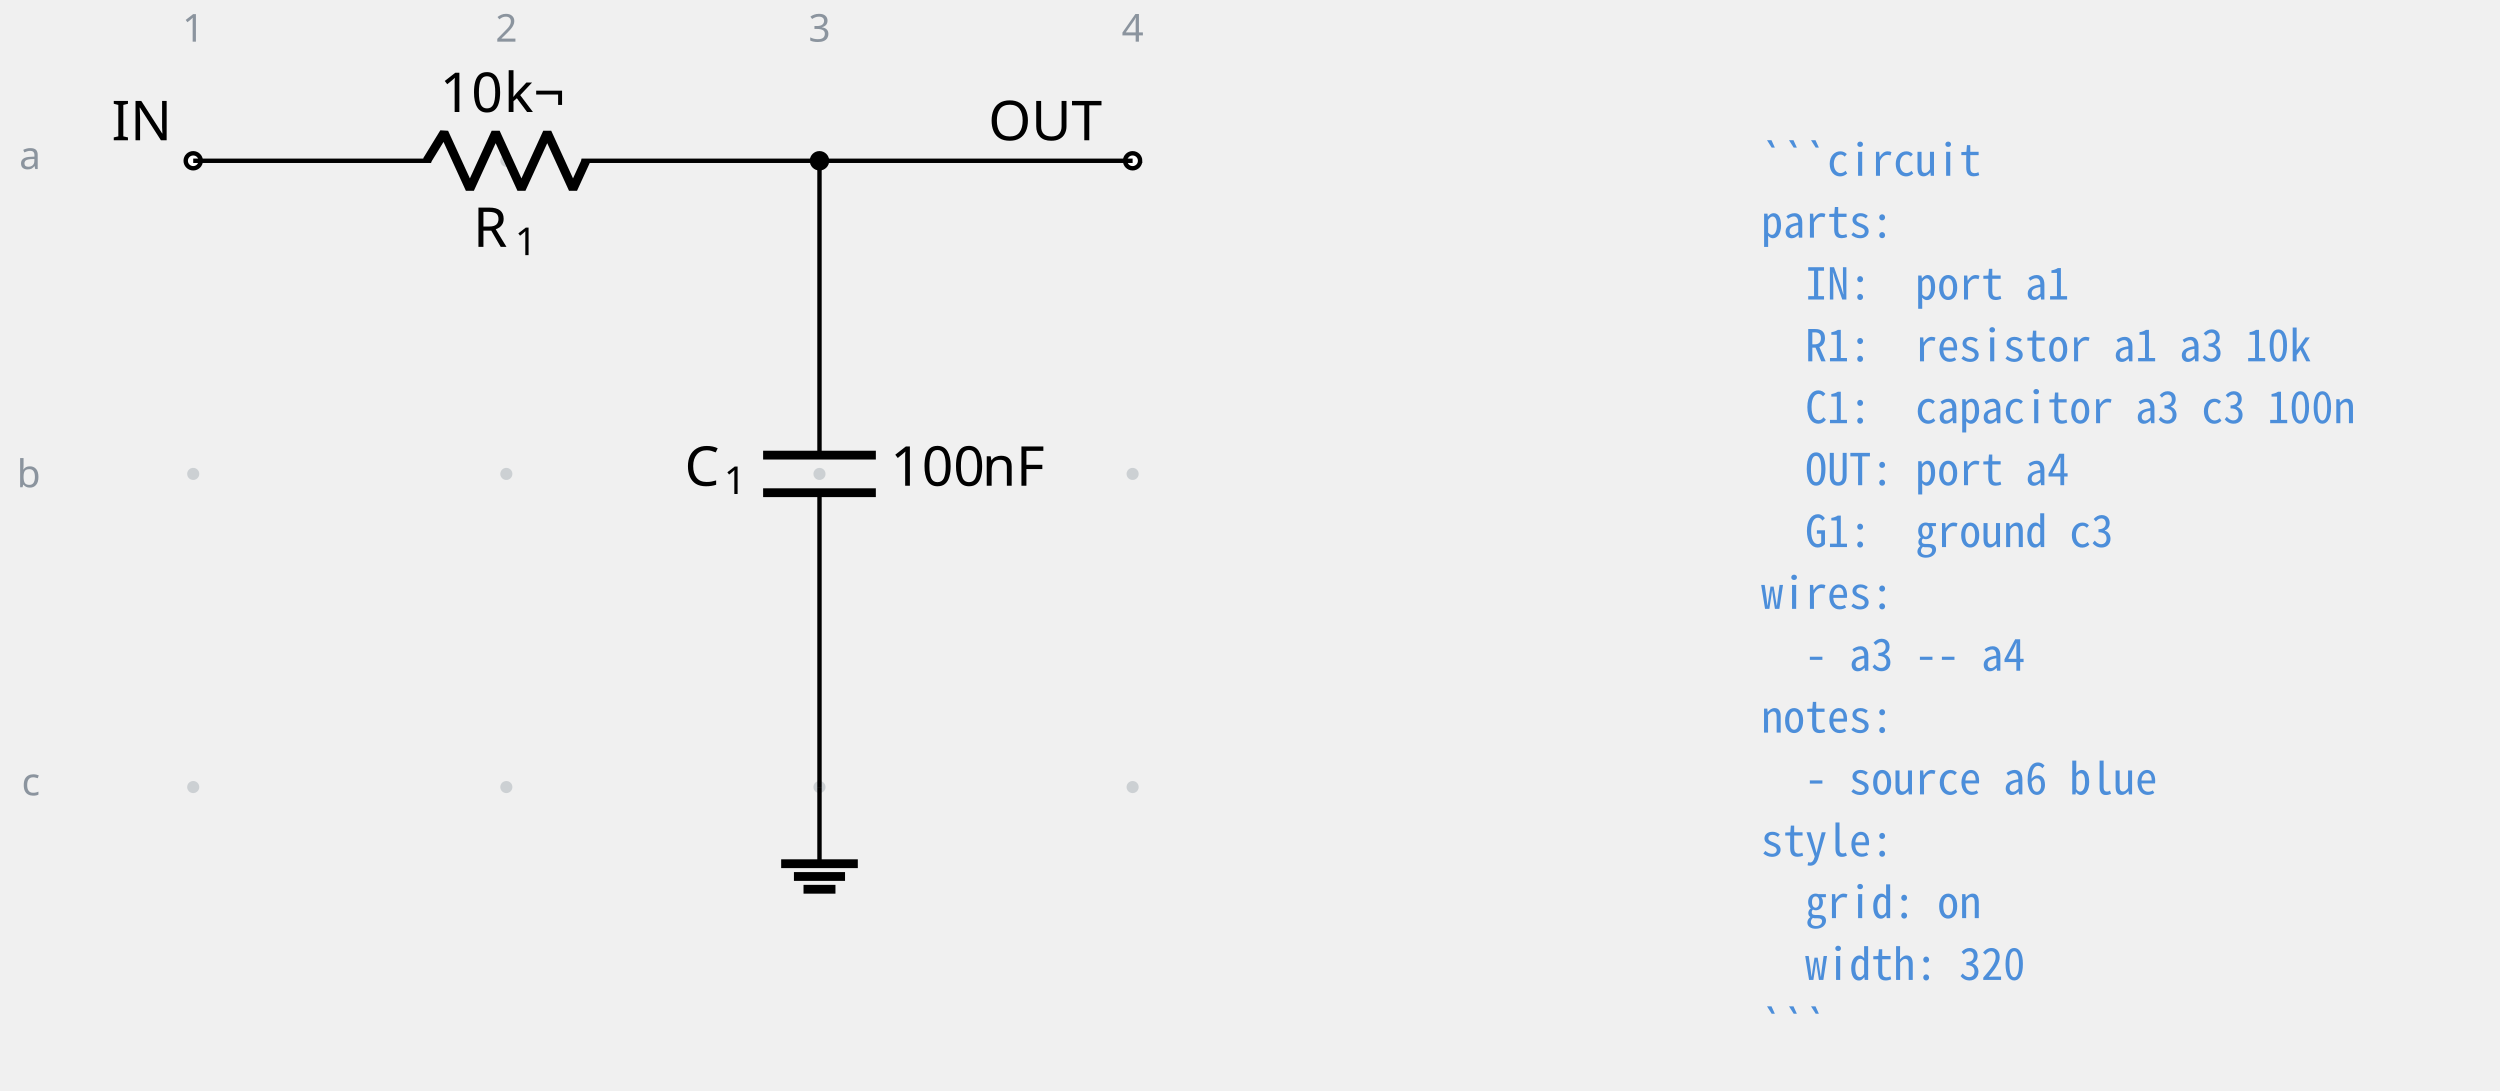
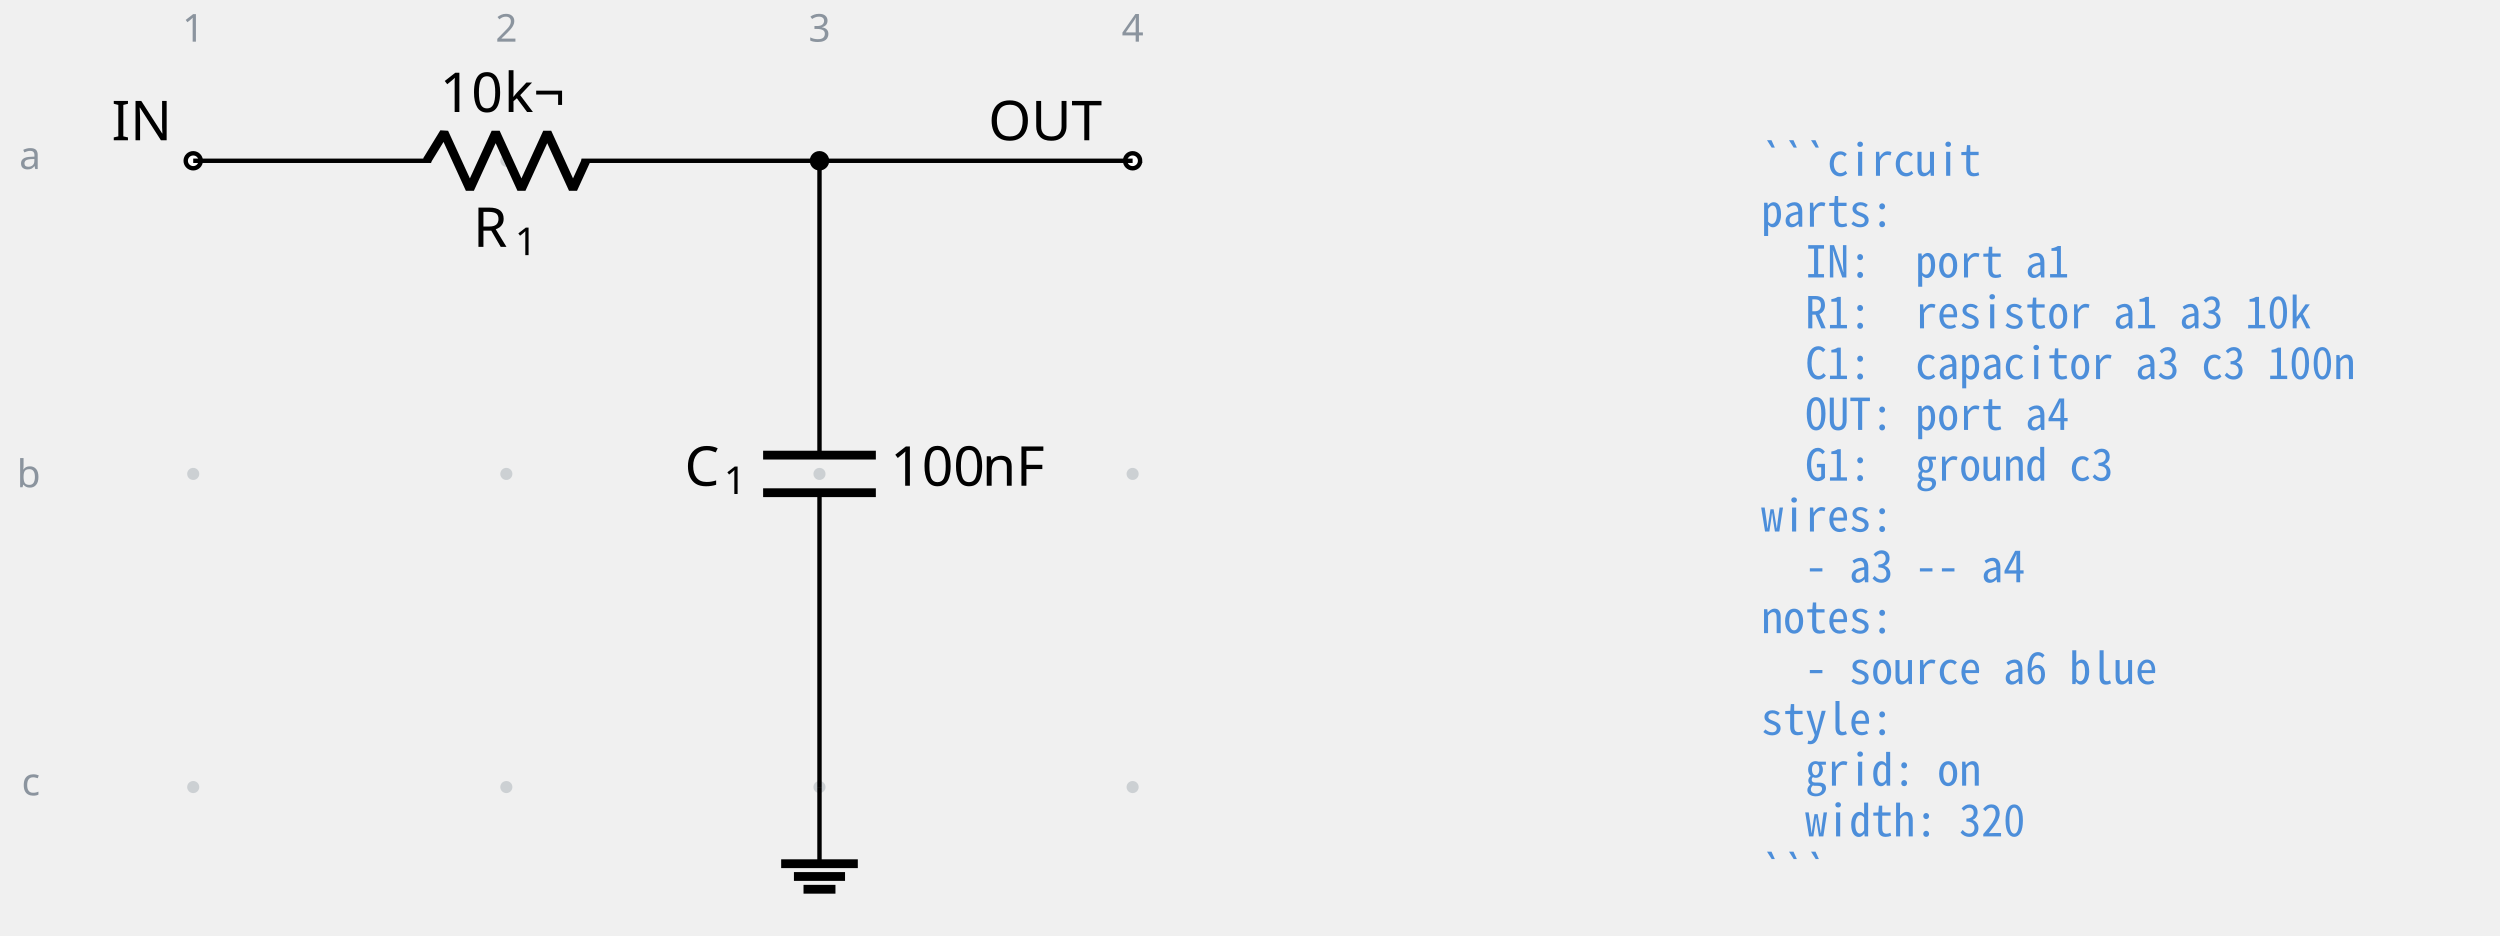
- <svg xmlns="http://www.w3.org/2000/svg" fill="currentColor" width="320" height="139.551" viewBox="-72 -72 454.321 198.128">
+ <svg xmlns="http://www.w3.org/2000/svg" fill="currentColor" width="320" height="119.751" viewBox="-72 -72 454.321 170.017">
  <g stroke="currentColor" stroke-miterlimit="10" stroke-width=".8">
    <path fill="#8b949e" fill-opacity=".35" stroke="none" stroke-opacity=".35" d="M-35.787-42.781a1.1 1.1 0 1 0-2.2 0 1.1 1.1 0 0 0 2.2 0M-35.787 14.124a1.1 1.1 0 1 0-2.2 0 1.1 1.1 0 0 0 2.2 0M-35.787 71.03a1.1 1.1 0 1 0-2.2 0 1.1 1.1 0 0 0 2.2 0M21.118-42.781a1.1 1.1 0 1 0-2.2 0 1.1 1.1 0 0 0 2.2 0M21.118 14.124a1.1 1.1 0 1 0-2.2 0 1.1 1.1 0 0 0 2.2 0M21.118 71.03a1.1 1.1 0 1 0-2.2 0 1.1 1.1 0 0 0 2.2 0M78.024-42.781a1.1 1.1 0 1 0-2.2 0 1.1 1.1 0 0 0 2.2 0M78.024 14.124a1.1 1.1 0 1 0-2.2 0 1.1 1.1 0 0 0 2.2 0M78.024 71.03a1.1 1.1 0 1 0-2.2 0 1.1 1.1 0 0 0 2.2 0M134.93-42.781a1.1 1.1 0 1 0-2.2 0 1.1 1.1 0 0 0 2.2 0M134.93 14.124a1.1 1.1 0 1 0-2.2 0 1.1 1.1 0 0 0 2.2 0M134.93 71.03a1.1 1.1 0 1 0-2.2 0 1.1 1.1 0 0 0 2.2 0m-1.1 0" />
    <g fill="#8b949e" stroke="#8b949e">
      <text x="-36.887" y="-42.781" fill="#8b949e" stroke="none" font-family="cmr7" font-size="7" transform="translate(-1.993 -21.645)">1</text>
    </g>
    <g fill="#8b949e" stroke="#8b949e">
      <text x="-36.887" y="-42.781" fill="#8b949e" stroke="none" font-family="cmr7" font-size="7" transform="translate(54.912 -21.645)">2</text>
    </g>
    <g fill="#8b949e" stroke="#8b949e">
      <text x="-36.887" y="-42.781" fill="#8b949e" stroke="none" font-family="cmr7" font-size="7" transform="translate(111.818 -21.645)">3</text>
    </g>
    <g fill="#8b949e" stroke="#8b949e">
      <text x="-36.887" y="-42.781" fill="#8b949e" stroke="none" font-family="cmr7" font-size="7" transform="translate(168.723 -21.645)">4</text>
    </g>
    <g fill="#8b949e" stroke="#8b949e">
      <text x="-36.887" y="-42.781" fill="#8b949e" stroke="none" font-family="cmr7" font-size="7" transform="translate(-31.62 1.507)">a</text>
    </g>
    <g fill="#8b949e" stroke="#8b949e">
      <text x="-36.887" y="-42.781" fill="#8b949e" stroke="none" font-family="cmr7" font-size="7" transform="translate(-32.05 59.336)">b</text>
    </g>
    <g fill="#8b949e" stroke="#8b949e">
      <text x="-36.887" y="-42.781" fill="#8b949e" stroke="none" font-family="cmr7" font-size="7" transform="translate(-31.189 115.318)">c</text>
    </g>
    <g fill="#ffffff">
      <path d="M-35.522-42.781a1.365 1.365 0 1 0-2.73 0 1.365 1.365 0 0 0 2.73 0Zm-1.365 0" />
    </g>
    <text x="-36.887" y="-42.781" stroke="none" font-family="cmr10" font-size="10" transform="translate(-14.844 -3.733)">IN</text>
    <path fill="none" d="M-36.887-42.781h.4m-.4 0H6.36m27.315 0h43.248m-.4 0h.4" />
    <g stroke-linejoin="bevel" stroke-width="1.6">
      <path fill="none" d="m5.561-42.781 3.143-5.122L13.39-37.66l4.685-10.243 4.686 10.243 4.686-10.243 4.686 10.243 2.343-5.121" />
    </g>
    <g stroke="none">
      <text x="-36.887" y="-42.781" font-family="cmmi10" font-size="10" transform="translate(50.866 15.648)">R</text>
      <text x="-29.294" y="-41.281" font-family="cmr7" font-size="7" transform="translate(50.866 15.648)">1</text>
    </g>
    <g stroke="none" font-family="cmr10" font-size="10">
      <text x="-36.887" y="-42.781" transform="translate(44.822 -8.863)">10</text>
      <text x="-25.221" y="-42.781" transform="translate(44.822 -8.863)">k¬</text>
    </g>
    <path fill="none" d="M76.924-42.781v.4m0-.4v53.49m0 6.83v53.49m0-.399v.4" />
    <g stroke-width="1.6">
      <path fill="none" d="M87.167 10.71H66.68m20.486 6.828H66.68" />
    </g>
    <g stroke="none">
      <text x="-36.887" y="-42.781" font-family="cmmi10" font-size="10" transform="translate(89.296 59.058)">C</text>
      <text x="-29.74" y="-41.281" font-family="cmr7" font-size="7" transform="translate(89.296 59.058)">1</text>
    </g>
    <g stroke="none" font-family="cmr10" font-size="10">
      <text x="-36.887" y="-42.781" transform="translate(126.693 59.058)">100</text>
      <text x="-20.22" y="-42.781" transform="translate(126.693 59.058)">nF</text>
    </g>
    <g fill="#ffffff">
      <path d="M135.195-42.781a1.365 1.365 0 1 0-2.731 0 1.365 1.365 0 0 0 2.73 0Zm-1.366 0" />
    </g>
    <text x="-36.887" y="-42.781" stroke="none" font-family="cmr10" font-size="10" transform="translate(144.483 -3.733)">OUT</text>
    <path fill="none" d="M76.924 71.03v13.93" />
    <path fill="none" stroke-width="1.6" d="M69.959 84.96h13.93M72.28 87.282h9.287m-7.545 2.322h5.804" />
    <path fill="none" d="M76.924-42.781h56.905" />
    <path d="M78.29-42.781a1.365 1.365 0 1 0-2.732 0 1.365 1.365 0 0 0 2.731 0Zm-1.366 0" />
    <g>
      <text x="-36.887" y="-42.781" fill="#4c8eda" stroke="none" font-family="'Noto Sans Mono CJK JP',ui-monospace,'SFMono-Regular',Consolas,'Liberation Mono',monospace" font-size="8" transform="translate(284.927 2.733)" xml:space="preserve">```circuit</text>
    </g>
    <g>
-       <text x="-36.887" y="-42.781" fill="#4c8eda" stroke="none" font-family="'Noto Sans Mono CJK JP',ui-monospace,'SFMono-Regular',Consolas,'Liberation Mono',monospace" font-size="8" transform="translate(284.927 13.972)" xml:space="preserve">parts:</text>
+       <text x="-36.887" y="-42.781" fill="#4c8eda" stroke="none" font-family="'Noto Sans Mono CJK JP',ui-monospace,'SFMono-Regular',Consolas,'Liberation Mono',monospace" font-size="8" transform="translate(284.927 11.98)" xml:space="preserve">parts:</text>
    </g>
    <g>
-       <text x="-36.887" y="-42.781" fill="#4c8eda" stroke="none" font-family="'Noto Sans Mono CJK JP',ui-monospace,'SFMono-Regular',Consolas,'Liberation Mono',monospace" font-size="8" transform="translate(284.927 25.21)" xml:space="preserve">  IN:  port a1</text>
+       <text x="-36.887" y="-42.781" fill="#4c8eda" stroke="none" font-family="'Noto Sans Mono CJK JP',ui-monospace,'SFMono-Regular',Consolas,'Liberation Mono',monospace" font-size="8" transform="translate(284.927 21.2)" xml:space="preserve">  IN:  port a1</text>
    </g>
    <g>
-       <text x="-36.887" y="-42.781" fill="#4c8eda" stroke="none" font-family="'Noto Sans Mono CJK JP',ui-monospace,'SFMono-Regular',Consolas,'Liberation Mono',monospace" font-size="8" transform="translate(284.927 36.45)" xml:space="preserve">  R1:  resistor a1 a3 10k</text>
+       <text x="-36.887" y="-42.781" fill="#4c8eda" stroke="none" font-family="'Noto Sans Mono CJK JP',ui-monospace,'SFMono-Regular',Consolas,'Liberation Mono',monospace" font-size="8" transform="translate(284.927 30.446)" xml:space="preserve">  R1:  resistor a1 a3 10k</text>
    </g>
    <g>
-       <text x="-36.887" y="-42.781" fill="#4c8eda" stroke="none" font-family="'Noto Sans Mono CJK JP',ui-monospace,'SFMono-Regular',Consolas,'Liberation Mono',monospace" font-size="8" transform="translate(284.927 47.689)" xml:space="preserve">  C1:  capacitor a3 c3 100n</text>
+       <text x="-36.887" y="-42.781" fill="#4c8eda" stroke="none" font-family="'Noto Sans Mono CJK JP',ui-monospace,'SFMono-Regular',Consolas,'Liberation Mono',monospace" font-size="8" transform="translate(284.927 39.665)" xml:space="preserve">  C1:  capacitor a3 c3 100n</text>
    </g>
    <g>
-       <text x="-36.887" y="-42.781" fill="#4c8eda" stroke="none" font-family="'Noto Sans Mono CJK JP',ui-monospace,'SFMono-Regular',Consolas,'Liberation Mono',monospace" font-size="8" transform="translate(284.927 58.956)" xml:space="preserve">  OUT: port a4</text>
+       <text x="-36.887" y="-42.781" fill="#4c8eda" stroke="none" font-family="'Noto Sans Mono CJK JP',ui-monospace,'SFMono-Regular',Consolas,'Liberation Mono',monospace" font-size="8" transform="translate(284.927 48.912)" xml:space="preserve">  OUT: port a4</text>
    </g>
    <g>
-       <text x="-36.887" y="-42.781" fill="#4c8eda" stroke="none" font-family="'Noto Sans Mono CJK JP',ui-monospace,'SFMono-Regular',Consolas,'Liberation Mono',monospace" font-size="8" transform="translate(284.927 70.195)" xml:space="preserve">  G1:  ground c3</text>
+       <text x="-36.887" y="-42.781" fill="#4c8eda" stroke="none" font-family="'Noto Sans Mono CJK JP',ui-monospace,'SFMono-Regular',Consolas,'Liberation Mono',monospace" font-size="8" transform="translate(284.927 58.131)" xml:space="preserve">  G1:  ground c3</text>
    </g>
    <g>
-       <text x="-36.887" y="-42.781" fill="#4c8eda" stroke="none" font-family="'Noto Sans Mono CJK JP',ui-monospace,'SFMono-Regular',Consolas,'Liberation Mono',monospace" font-size="8" transform="translate(284.927 81.434)" xml:space="preserve">wires:</text>
+       <text x="-36.887" y="-42.781" fill="#4c8eda" stroke="none" font-family="'Noto Sans Mono CJK JP',ui-monospace,'SFMono-Regular',Consolas,'Liberation Mono',monospace" font-size="8" transform="translate(284.927 67.378)" xml:space="preserve">wires:</text>
    </g>
    <g>
-       <text x="-36.887" y="-42.781" fill="#4c8eda" stroke="none" font-family="'Noto Sans Mono CJK JP',ui-monospace,'SFMono-Regular',Consolas,'Liberation Mono',monospace" font-size="8" transform="translate(284.927 92.672)" xml:space="preserve">  - a3 -- a4</text>
+       <text x="-36.887" y="-42.781" fill="#4c8eda" stroke="none" font-family="'Noto Sans Mono CJK JP',ui-monospace,'SFMono-Regular',Consolas,'Liberation Mono',monospace" font-size="8" transform="translate(284.927 76.596)" xml:space="preserve">  - a3 -- a4</text>
    </g>
    <g>
-       <text x="-36.887" y="-42.781" fill="#4c8eda" stroke="none" font-family="'Noto Sans Mono CJK JP',ui-monospace,'SFMono-Regular',Consolas,'Liberation Mono',monospace" font-size="8" transform="translate(284.927 103.911)" xml:space="preserve">notes:</text>
+       <text x="-36.887" y="-42.781" fill="#4c8eda" stroke="none" font-family="'Noto Sans Mono CJK JP',ui-monospace,'SFMono-Regular',Consolas,'Liberation Mono',monospace" font-size="8" transform="translate(284.927 85.844)" xml:space="preserve">notes:</text>
    </g>
    <g>
-       <text x="-36.887" y="-42.781" fill="#4c8eda" stroke="none" font-family="'Noto Sans Mono CJK JP',ui-monospace,'SFMono-Regular',Consolas,'Liberation Mono',monospace" font-size="8" transform="translate(284.927 115.15)" xml:space="preserve">  - source a6 blue</text>
+       <text x="-36.887" y="-42.781" fill="#4c8eda" stroke="none" font-family="'Noto Sans Mono CJK JP',ui-monospace,'SFMono-Regular',Consolas,'Liberation Mono',monospace" font-size="8" transform="translate(284.927 95.091)" xml:space="preserve">  - source a6 blue</text>
    </g>
    <g>
-       <text x="-36.887" y="-42.781" fill="#4c8eda" stroke="none" font-family="'Noto Sans Mono CJK JP',ui-monospace,'SFMono-Regular',Consolas,'Liberation Mono',monospace" font-size="8" transform="translate(284.927 126.389)" xml:space="preserve">style:</text>
+       <text x="-36.887" y="-42.781" fill="#4c8eda" stroke="none" font-family="'Noto Sans Mono CJK JP',ui-monospace,'SFMono-Regular',Consolas,'Liberation Mono',monospace" font-size="8" transform="translate(284.927 104.31)" xml:space="preserve">style:</text>
    </g>
    <g>
-       <text x="-36.887" y="-42.781" fill="#4c8eda" stroke="none" font-family="'Noto Sans Mono CJK JP',ui-monospace,'SFMono-Regular',Consolas,'Liberation Mono',monospace" font-size="8" transform="translate(284.927 137.628)" xml:space="preserve">  grid: on</text>
+       <text x="-36.887" y="-42.781" fill="#4c8eda" stroke="none" font-family="'Noto Sans Mono CJK JP',ui-monospace,'SFMono-Regular',Consolas,'Liberation Mono',monospace" font-size="8" transform="translate(284.927 113.557)" xml:space="preserve">  grid: on</text>
    </g>
    <g>
-       <text x="-36.887" y="-42.781" fill="#4c8eda" stroke="none" font-family="'Noto Sans Mono CJK JP',ui-monospace,'SFMono-Regular',Consolas,'Liberation Mono',monospace" font-size="8" transform="translate(284.927 148.867)" xml:space="preserve">  width: 320</text>
+       <text x="-36.887" y="-42.781" fill="#4c8eda" stroke="none" font-family="'Noto Sans Mono CJK JP',ui-monospace,'SFMono-Regular',Consolas,'Liberation Mono',monospace" font-size="8" transform="translate(284.927 122.775)" xml:space="preserve">  width: 320</text>
    </g>
    <g>
-       <text x="-36.887" y="-42.781" fill="#4c8eda" stroke="none" font-family="'Noto Sans Mono CJK JP',ui-monospace,'SFMono-Regular',Consolas,'Liberation Mono',monospace" font-size="8" transform="translate(284.927 160.134)" xml:space="preserve">```</text>
+       <text x="-36.887" y="-42.781" fill="#4c8eda" stroke="none" font-family="'Noto Sans Mono CJK JP',ui-monospace,'SFMono-Regular',Consolas,'Liberation Mono',monospace" font-size="8" transform="translate(284.927 132.023)" xml:space="preserve">```</text>
    </g>
  </g>
</svg>
